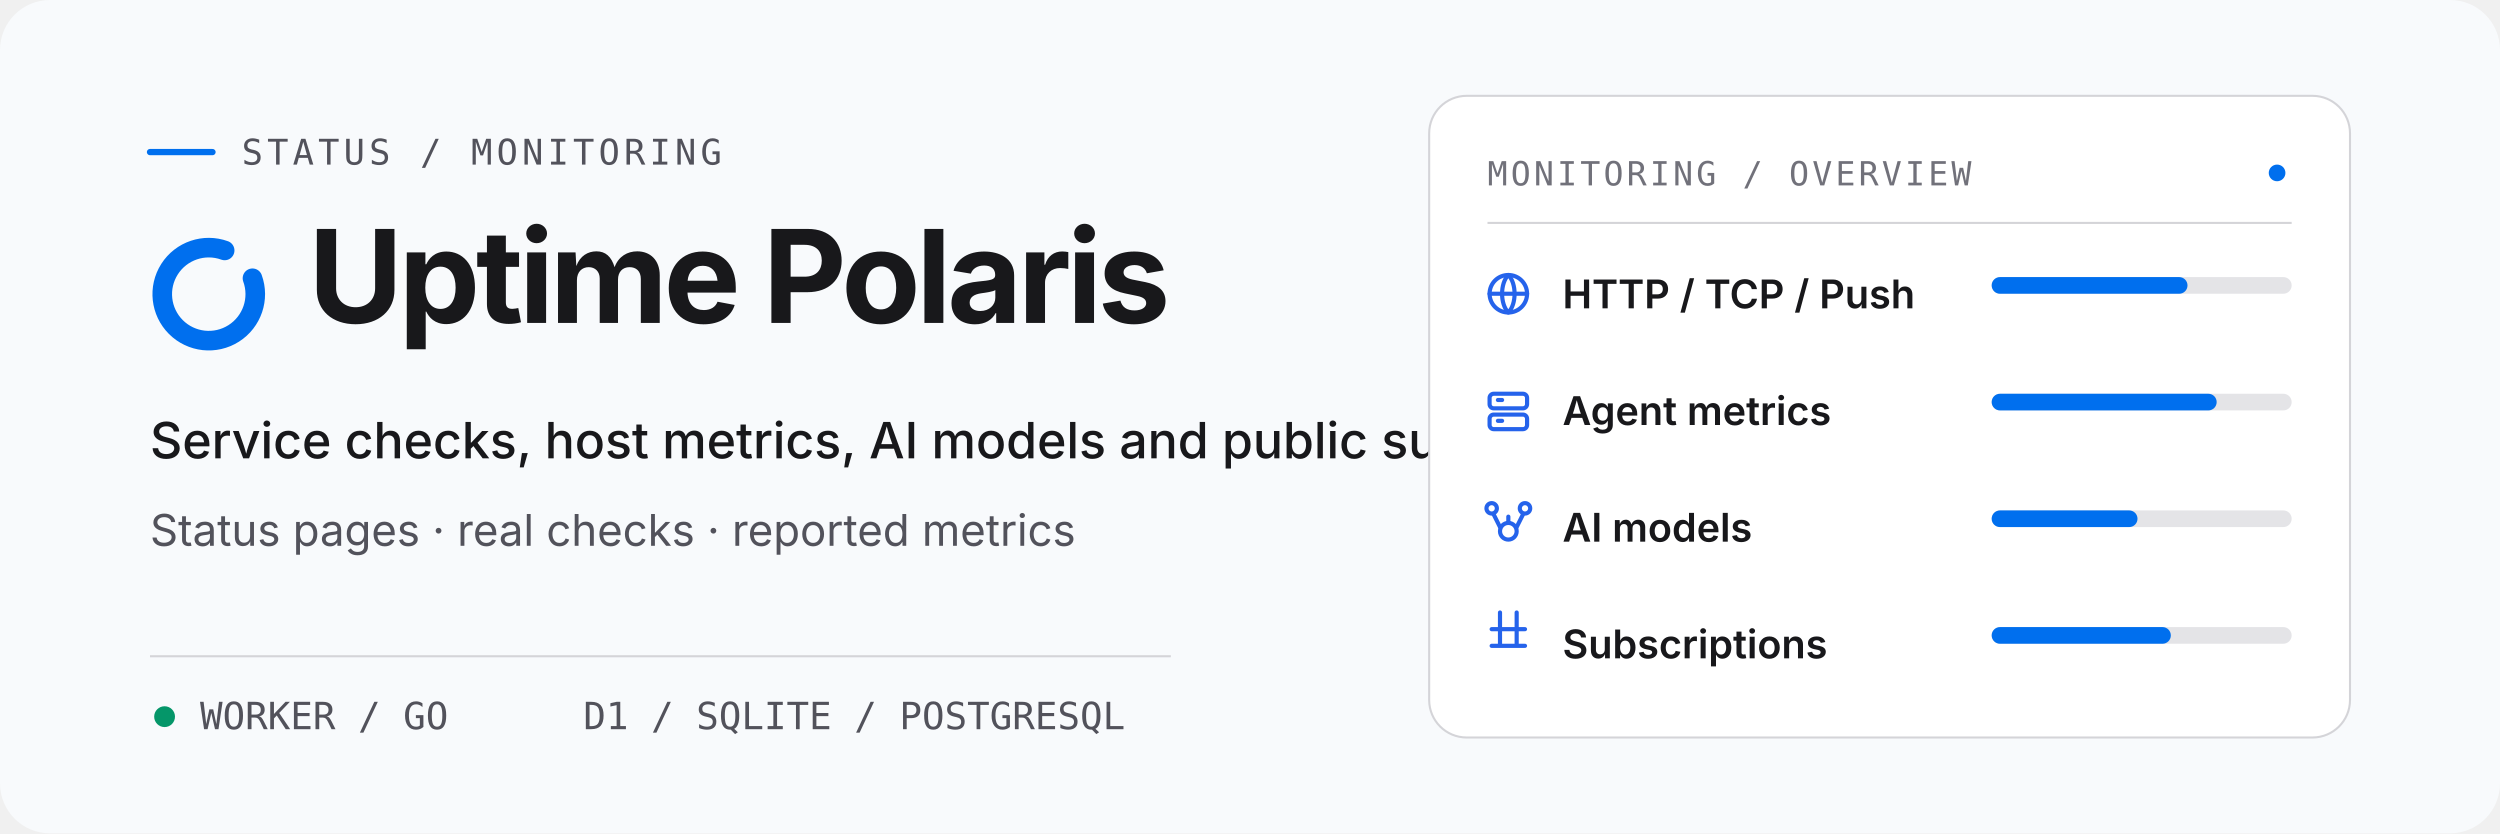
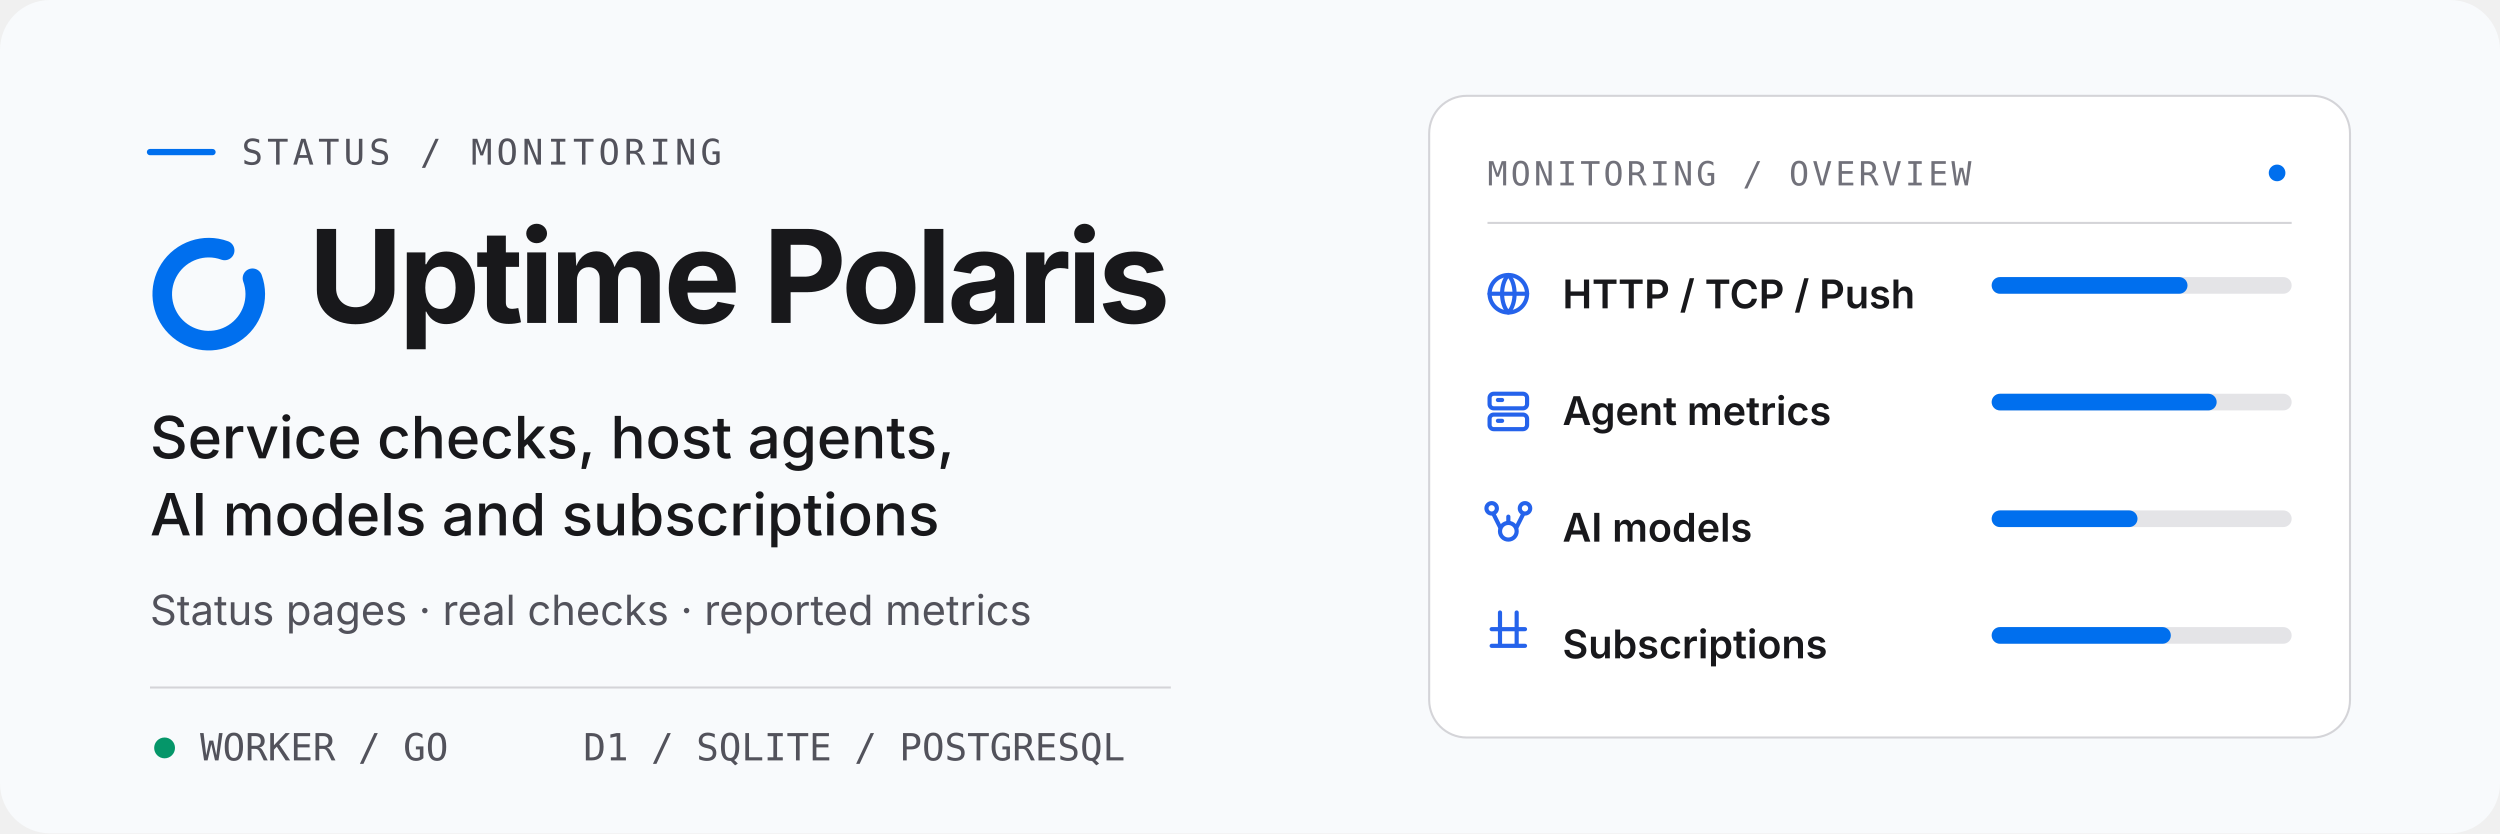
<svg xmlns="http://www.w3.org/2000/svg" width="1200" height="400" viewBox="0 0 1200 400" role="img" aria-labelledby="title desc">
  <rect width="1200" height="400" rx="24" fill="#f8fafc" />
  <path d="M72 73h30" stroke="#006fee" stroke-width="3" stroke-linecap="round" />
  <text x="116" y="79" fill="#52525b" font-family="ui-monospace, SFMono-Regular, Menlo, Consolas, monospace" font-size="17" letter-spacing="2">STATUS / MONITORING</text>
  <g transform="translate(72 113) scale(2.35) translate(-4 -4)">
    <path d="M24.93 12.75A9.5 9.5 0 1 1 19.25 7.07" fill="none" stroke="#006fee" stroke-width="4" stroke-linecap="round" />
  </g>
  <text x="148" y="155" fill="#18181b" font-family="-apple-system, BlinkMacSystemFont, Segoe UI, sans-serif" font-size="62" font-weight="700" letter-spacing="-2">Uptime Polaris</text>
-   <text x="72" y="220" fill="#18181b" font-family="-apple-system, BlinkMacSystemFont, Segoe UI, sans-serif" font-size="24" font-weight="500">Service checks, host metrics, AI models and public subscriptions</text>
-   <text x="72" y="262" fill="#52525b" font-family="-apple-system, BlinkMacSystemFont, Segoe UI, sans-serif" font-size="21">Status pages · real checks · reported metrics</text>
-   <path d="M72 315h490" stroke="#d4d4d8" stroke-width="1" />
-   <circle cx="79" cy="344" r="5" fill="#059669" />
-   <text x="96" y="350" fill="#52525b" font-family="ui-monospace, SFMono-Regular, Menlo, Consolas, monospace" font-size="18">WORKER / GO</text>
-   <text x="280" y="350" fill="#52525b" font-family="ui-monospace, SFMono-Regular, Menlo, Consolas, monospace" font-size="18">D1 / SQLITE / POSTGRESQL</text>
+   <text x="72" y="220" fill="#18181b" font-family="-apple-system, BlinkMacSystemFont, Segoe UI, sans-serif" font-size="28" font-weight="500">Service checks, host agents,</text>
+   <text x="72" y="257" fill="#18181b" font-family="-apple-system, BlinkMacSystemFont, Segoe UI, sans-serif" font-size="28" font-weight="500">AI models and subscriptions</text>
+   <text x="72" y="300" fill="#52525b" font-family="-apple-system, BlinkMacSystemFont, Segoe UI, sans-serif" font-size="20">Status pages · real checks · reported metrics</text>
+   <path d="M72 330h490" stroke="#d4d4d8" stroke-width="1" />
+   <circle cx="79" cy="359" r="5" fill="#059669" />
+   <text x="96" y="365" fill="#52525b" font-family="ui-monospace, SFMono-Regular, Menlo, Consolas, monospace" font-size="18">WORKER / GO</text>
+   <text x="280" y="365" fill="#52525b" font-family="ui-monospace, SFMono-Regular, Menlo, Consolas, monospace" font-size="18">D1 / SQLITE / POSTGRESQL</text>
  <g transform="translate(686 46)">
    <rect width="442" height="308" rx="18" fill="#ffffff" stroke="#d4d4d8" />
    <text x="28" y="43" fill="#71717a" font-family="ui-monospace, SFMono-Regular, Menlo, Consolas, monospace" font-size="16" letter-spacing="1.5">MONITORING / OVERVIEW</text>
    <circle cx="407" cy="37" r="4" fill="#006fee" />
    <path d="M28 61h386" stroke="#d4d4d8" />
    <g font-family="-apple-system, BlinkMacSystemFont, Segoe UI, sans-serif" font-size="19" font-weight="600" fill="#18181b">
      <text x="64" y="102">HTTP / TCP / Push</text>
      <text x="64" y="158">Agent metrics</text>
      <text x="64" y="214">AI models</text>
      <text x="64" y="270">Subscriptions</text>
    </g>
    <g fill="none" stroke="#2563eb" stroke-width="2" stroke-linecap="round" stroke-linejoin="round">
      <circle cx="38" cy="95" r="9" />
      <path d="M29 95h18M38 86c-4 4-4 14 0 18M38 86c4 4 4 14 0 18" />
      <rect x="29" y="143" width="18" height="7" rx="2" />
      <rect x="29" y="153" width="18" height="7" rx="2" />
      <path d="M33 146h2M33 156h2" />
      <circle cx="38" cy="209" r="4" />
      <circle cx="30" cy="198" r="2.5" />
      <circle cx="46" cy="198" r="2.5" />
      <path d="M38 205v-3M34 207l-3-6M42 207l3-6" />
      <path d="M30 256h16M30 264h16M34 248v16M42 248v16" />
    </g>
    <g fill="#e4e4e7">
      <rect x="270" y="87" width="144" height="8" rx="4" />
      <rect x="270" y="143" width="144" height="8" rx="4" />
      <rect x="270" y="199" width="144" height="8" rx="4" />
      <rect x="270" y="255" width="144" height="8" rx="4" />
    </g>
    <g fill="#006fee">
      <rect x="270" y="87" width="94" height="8" rx="4" />
      <rect x="270" y="143" width="108" height="8" rx="4" />
      <rect x="270" y="199" width="70" height="8" rx="4" />
      <rect x="270" y="255" width="86" height="8" rx="4" />
    </g>
  </g>
</svg>
